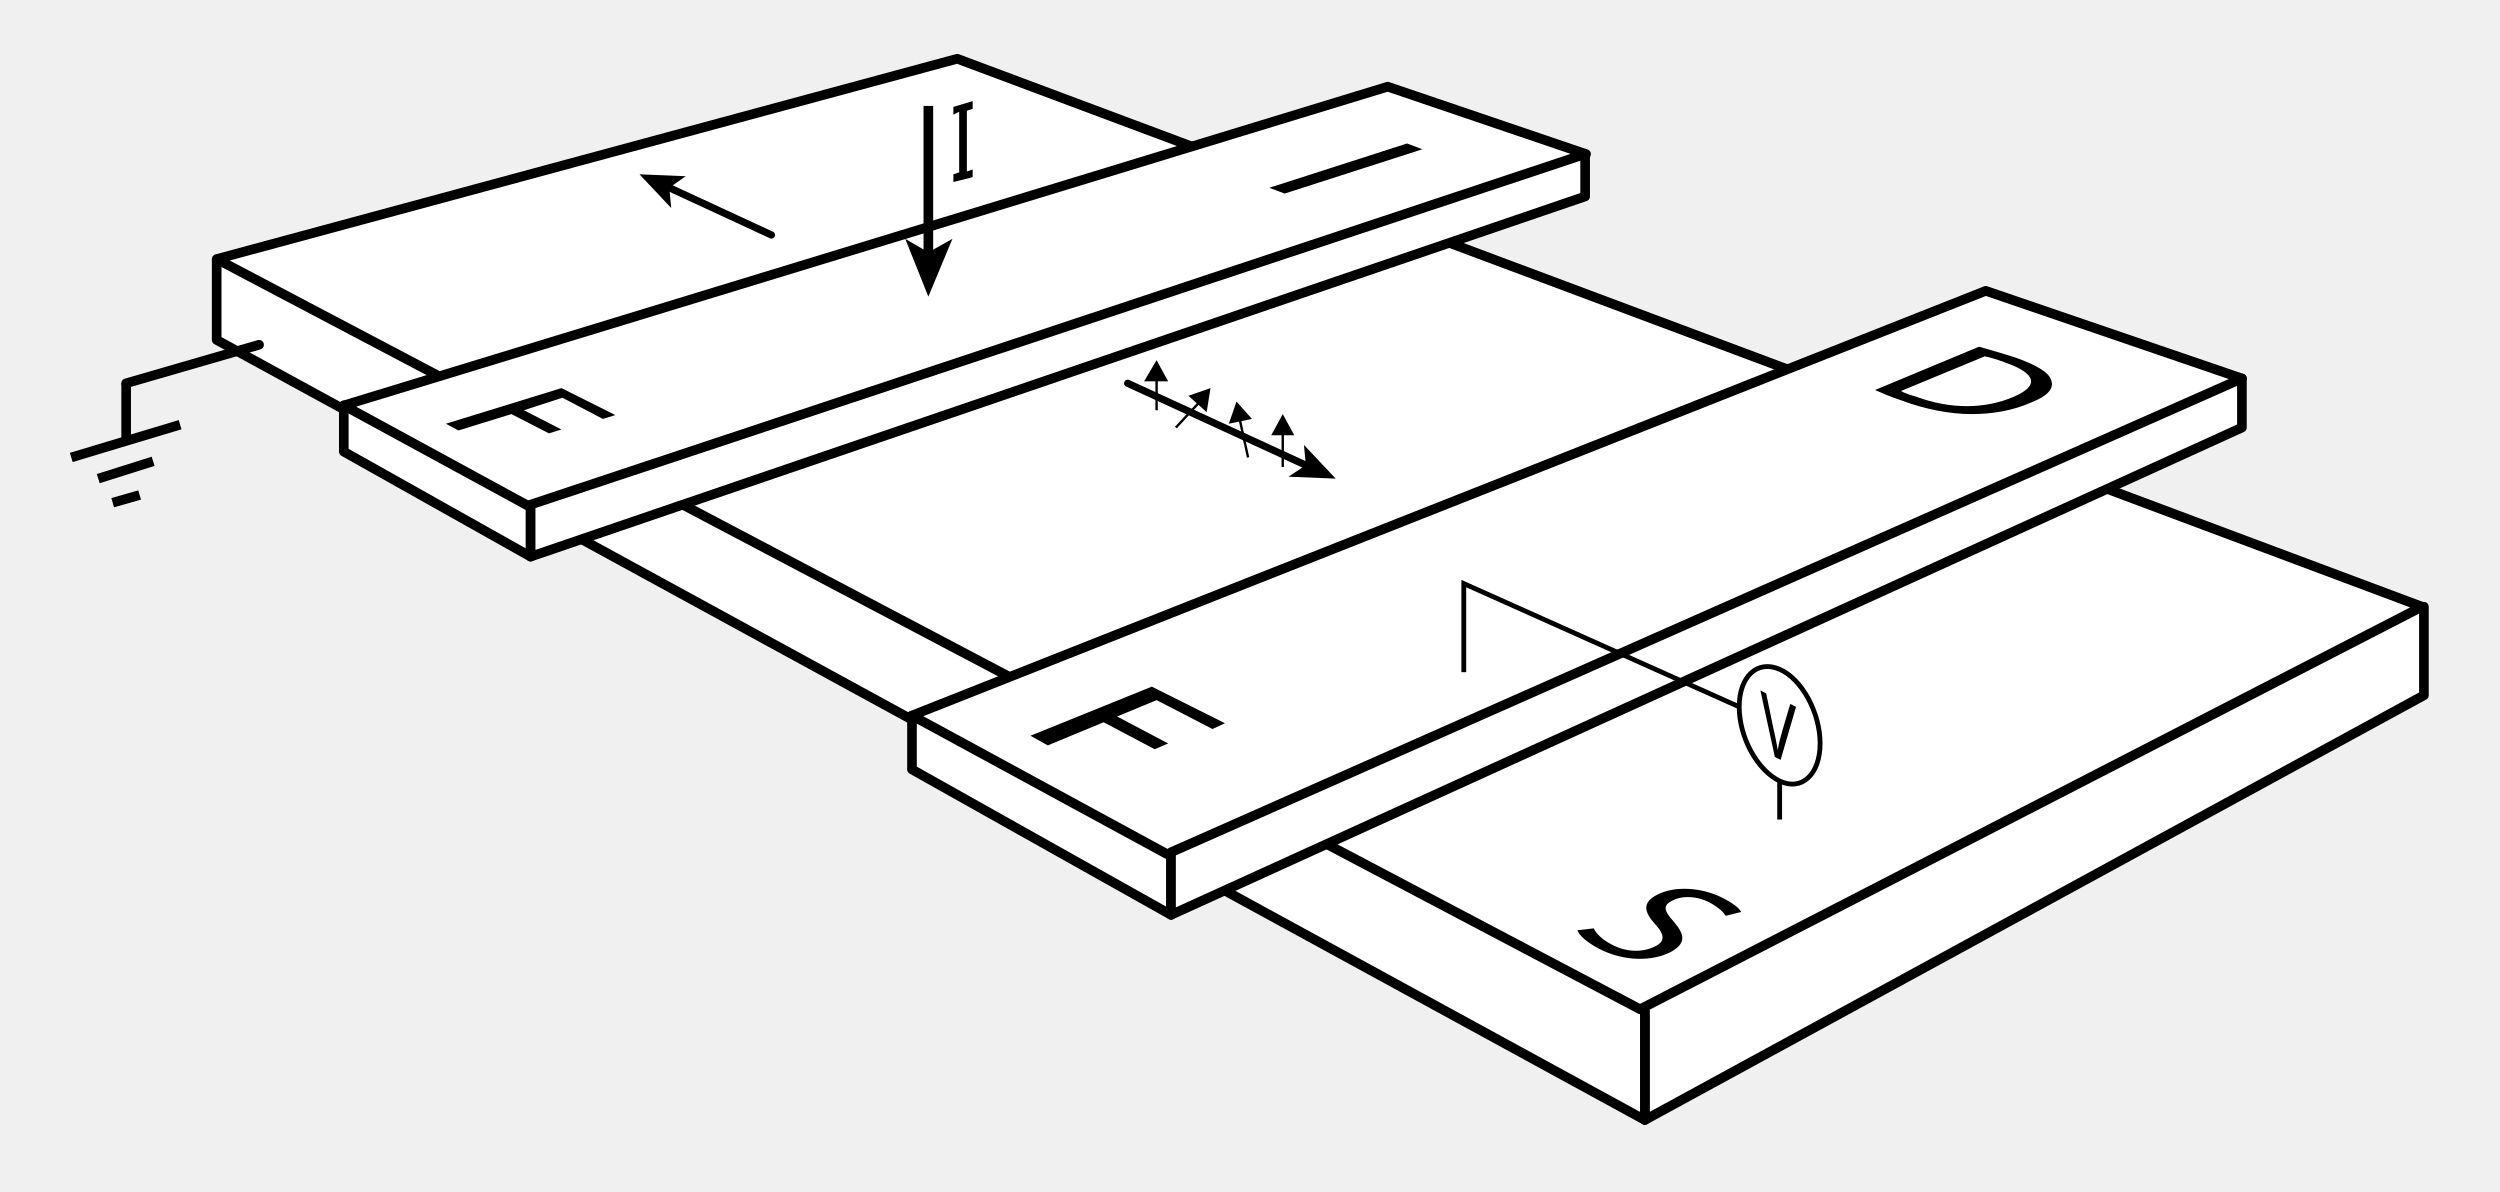
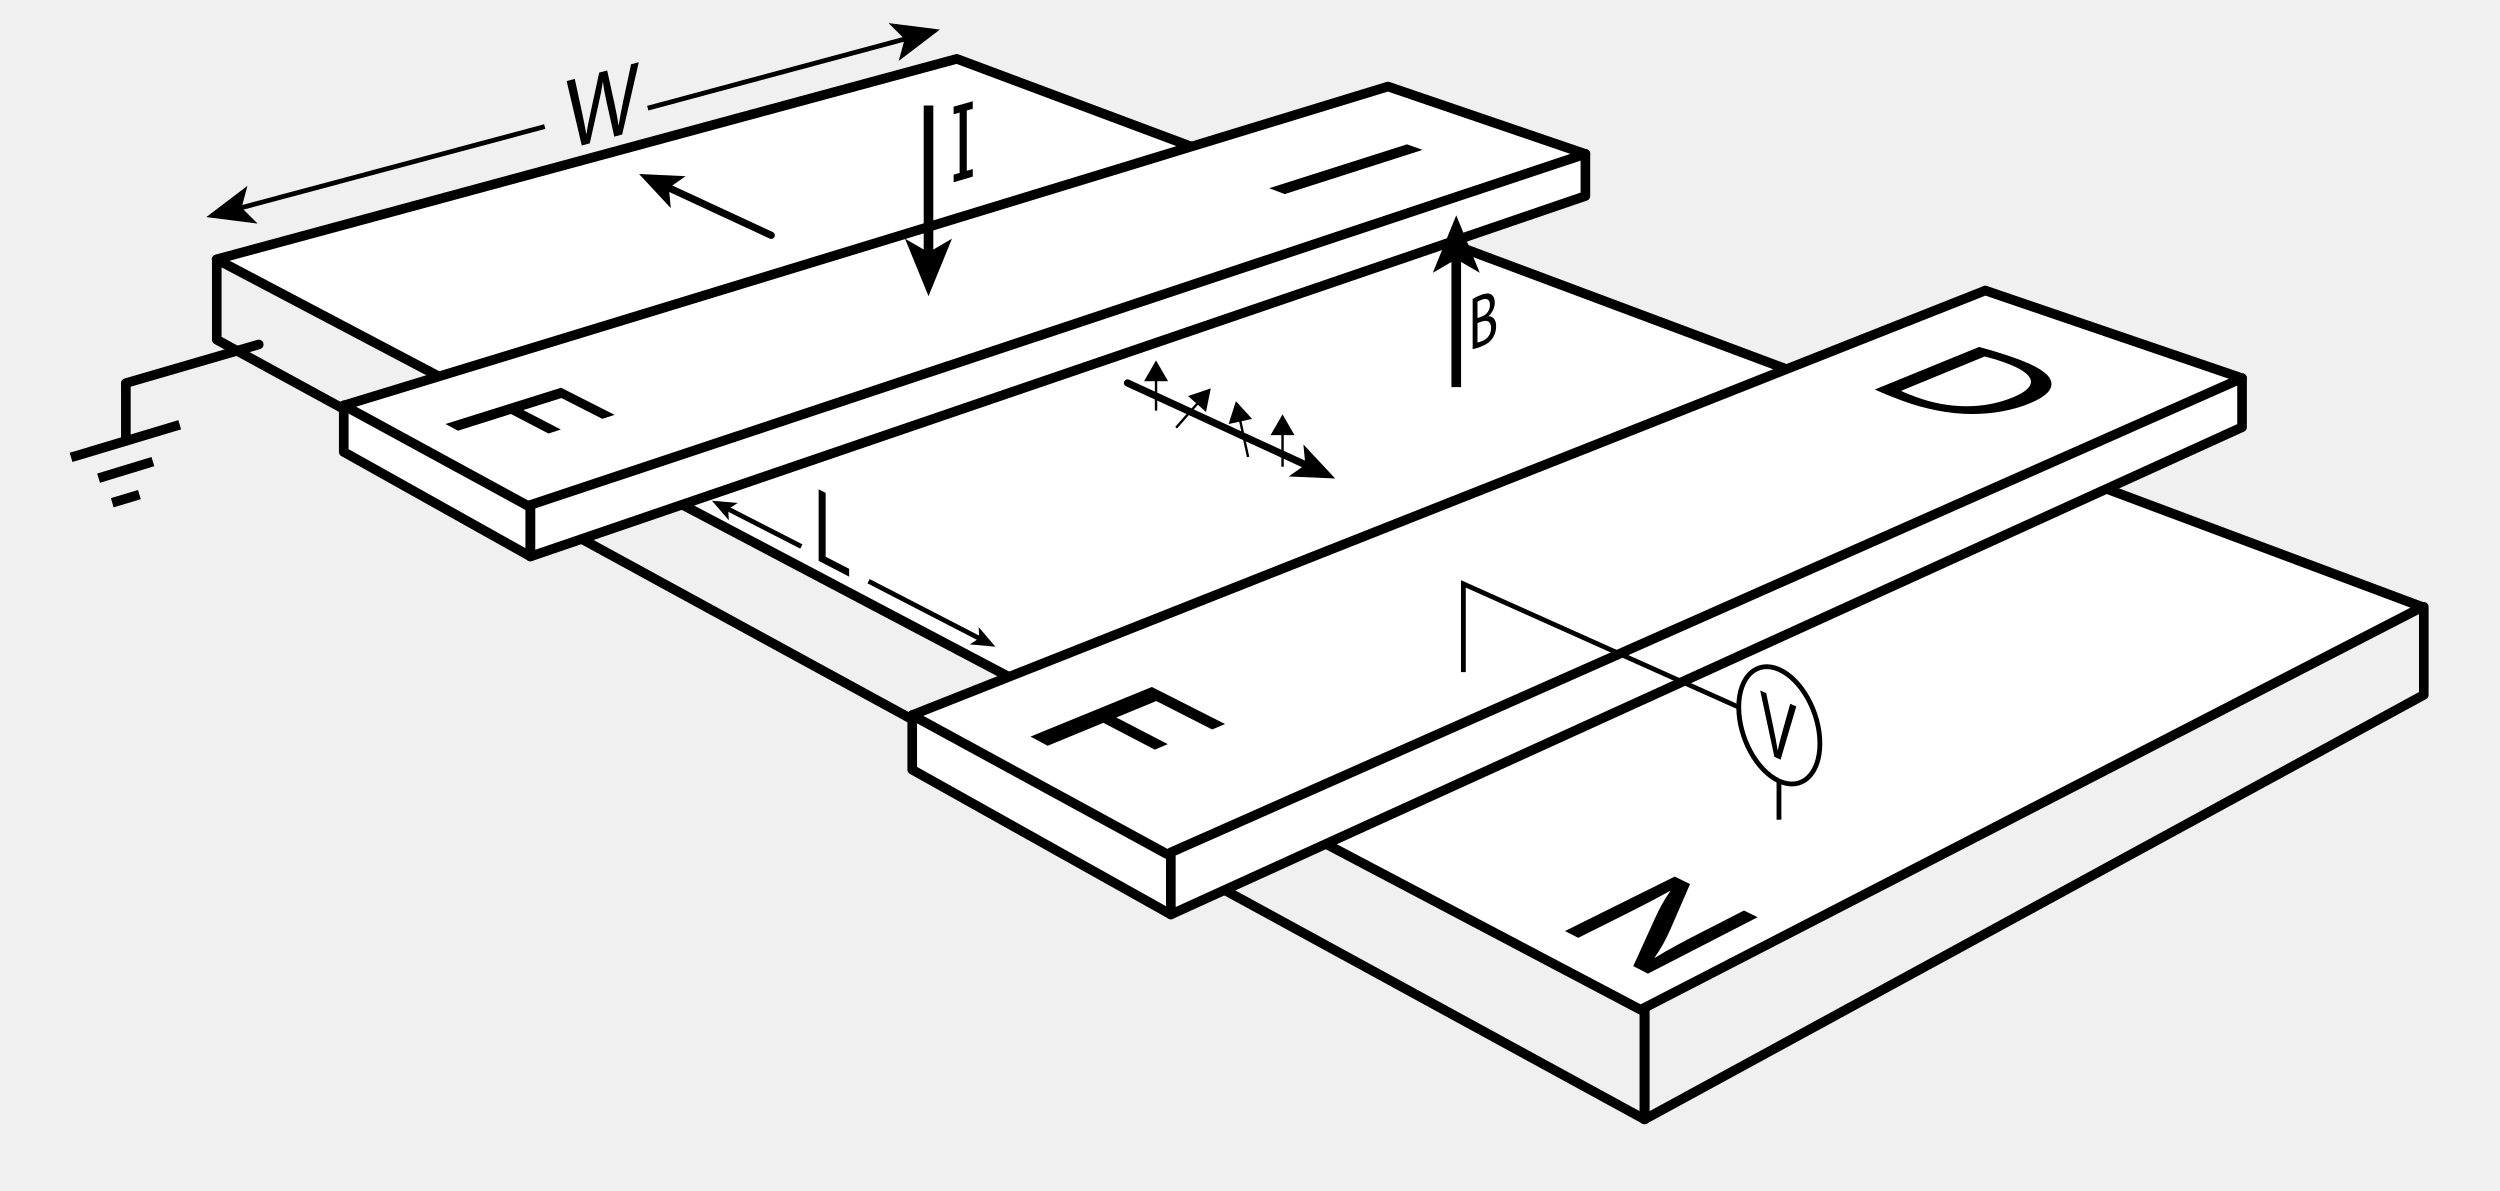
- <svg xmlns="http://www.w3.org/2000/svg" version="1.1" x="0px" y="0px" viewBox="0 0 259.6 123.7" enable-background="new 0 0 259.6 123.7" xml:space="preserve">
+ <svg xmlns="http://www.w3.org/2000/svg" version="1.1" x="0px" y="0px" viewBox="0 0 259.637 123.676" enable-background="new 0 0 259.637 123.676" xml:space="preserve">
  <g id="Semiconductor">
    <g id="Base">
-       <polyline fill="#FFFFFF" stroke="#000000" stroke-linecap="round" stroke-linejoin="round" stroke-miterlimit="10" points="    251.7,63 251.7,72.2 170.8,116.3 170.8,104.7   " />
-       <polyline fill="#FFFFFF" stroke="#000000" stroke-linejoin="round" stroke-miterlimit="10" points="170.8,104.9 170.8,116.3     22.5,35.3 22.5,26.9   " />
-       <polygon fill="#FFFFFF" stroke="#000000" stroke-linecap="round" stroke-linejoin="round" stroke-miterlimit="10" points="    170.3,104.8 22.5,26.9 99.4,6.1 251.5,63   " />
+       <polygon fill="#FFFFFF" stroke="#000000" stroke-linecap="round" stroke-linejoin="round" stroke-miterlimit="10" points="    170.386,104.868 22.492,26.93 99.365,6.113 251.569,63.034   " />
+       <polyline fill="none" stroke="#000000" stroke-linecap="round" stroke-linejoin="round" stroke-miterlimit="10" points="    251.722,63.021 251.722,72.167 170.795,116.251 170.795,104.726   " />
+       <polyline fill="none" stroke="#000000" stroke-linejoin="round" stroke-miterlimit="10" points="170.795,104.905 170.795,116.251     22.512,35.282 22.512,26.862   " />
    </g>
    <g id="Perspective_Text_2_">
      <g>
-         <path d="M165.5,96.4c0.2,0.5,0.9,1.2,1.9,1.7c1.5,0.8,3.2,0.8,4.4,0.2c1.1-0.5,1.1-1.2,0.1-2.3c-1.2-1.3-1.4-2.3,0.2-3.1     c1.7-0.9,4.5-0.8,6.7,0.3c1.2,0.6,1.8,1.1,2,1.5l-1.6,0.4c-0.2-0.3-0.6-0.8-1.7-1.4c-1.6-0.8-3.1-0.6-3.8-0.2     c-1.1,0.5-0.9,1.1,0.1,2.2c1.2,1.4,1.3,2.3-0.4,3.2c-1.8,0.9-4.7,1-7.4-0.4c-1.1-0.6-2-1.3-2.2-1.9L165.5,96.4z" />
+         <path d="M162.53,96.693l11.395-5.658l1.594,0.781l-2.034,4.687c-0.484,1.112-1.024,2.068-1.655,2.953l0.051,0.009     c1.403-0.859,2.763-1.59,4.538-2.498l4.701-2.405l1.416,0.694l-11.393,5.864l-1.52-0.782l2.192-4.827     c0.468-1.034,0.999-2.059,1.645-2.951l-0.067-0.017c-1.334,0.749-2.66,1.445-4.552,2.39l-4.935,2.464L162.53,96.693z" />
+       </g>
+     </g>
+     <g>
+       <g>
+         <line fill="none" stroke="#000000" stroke-width="0.5" stroke-miterlimit="10" x1="75.512" y1="52.808" x2="83.224" y2="56.757" />
+         <g>
+           <polygon points="73.94,52.003 75.691,54.041 75.629,52.867 76.618,52.232     " />
+         </g>
+       </g>
+     </g>
+     <g>
+       <g>
+         <line fill="none" stroke="#000000" stroke-width="0.5" stroke-miterlimit="10" x1="101.81" y1="66.354" x2="90.204" y2="60.361" />
+         <g>
+           <polygon points="103.378,67.163 101.634,65.119 101.692,66.293 100.702,66.925     " />
+         </g>
+       </g>
+     </g>
+     <g id="Perspective_Text_9_">
+       <g>
+         <path d="M60.419,15.113l-1.572-6.696l0.847-0.221l0.735,3.404c0.183,0.836,0.348,1.677,0.459,2.332l0.018-0.005     c0.101-0.732,0.293-1.626,0.503-2.599l0.821-3.793l0.829-0.216l0.744,3.391c0.173,0.792,0.336,1.587,0.426,2.306l0.018-0.005     c0.127-0.809,0.299-1.64,0.488-2.57l0.804-3.768l0.801-0.209l-1.722,7.503l-0.823,0.224l-0.772-3.473     c-0.191-0.852-0.318-1.511-0.4-2.205l-0.019,0.005c-0.109,0.733-0.246,1.462-0.474,2.438l-0.876,3.928L60.419,15.113z" />
+       </g>
+     </g>
+     <g>
+       <g>
+         <line fill="none" stroke="#000000" stroke-width="0.5" stroke-miterlimit="10" x1="24.833" y1="21.632" x2="56.572" y2="13.144" />
+         <g>
+           <polygon points="21.422,22.544 26.753,23.223 25.087,21.563 25.703,19.296     " />
+         </g>
+       </g>
+     </g>
+     <g>
+       <g>
+         <line fill="none" stroke="#000000" stroke-width="0.5" stroke-miterlimit="10" x1="94.204" y1="3.988" x2="67.273" y2="11.234" />
+         <g>
+           <polygon points="97.613,3.071 92.281,2.4 93.949,4.057 93.337,6.326     " />
+         </g>
      </g>
    </g>
  </g>
  <g id="Ferromagnetics">
    <g id="Injector">
      <g>
-         <polyline fill="#FFFFFF" stroke="#000000" stroke-linecap="round" stroke-linejoin="round" stroke-miterlimit="10" points="     55.1,52.7 55.1,57.8 35.7,46.9 35.7,42.1    " />
-         <polyline fill="#FFFFFF" stroke="#000000" stroke-linecap="round" stroke-linejoin="round" stroke-miterlimit="10" points="     164.7,16 144.1,9 35.7,42.1 54.8,52.5    " />
-         <polygon fill="#FFFFFF" stroke="#000000" stroke-linecap="round" stroke-linejoin="round" stroke-miterlimit="10" points="     164.6,16 55.1,52.4 55.1,57.8 164.6,20.4    " />
+         <polyline fill="#FFFFFF" stroke="#000000" stroke-linecap="round" stroke-linejoin="round" stroke-miterlimit="10" points="     55.092,52.686 55.092,57.792 35.7,46.938 35.7,42.109    " />
+         <polyline fill="#FFFFFF" stroke="#000000" stroke-linecap="round" stroke-linejoin="round" stroke-miterlimit="10" points="     164.65,15.988 144.146,8.987 35.7,42.109 54.821,52.53    " />
+         <polygon fill="#FFFFFF" stroke="#000000" stroke-linecap="round" stroke-linejoin="round" stroke-miterlimit="10" points="     164.65,15.988 55.092,52.438 55.092,57.792 164.65,20.357    " />
      </g>
      <g id="Perspective_Text_3_">
        <g>
-           <path d="M131.8,19.5l14.3-4.6l1.6,0.6l-14.3,4.6L131.8,19.5z" />
+           <path d="M131.805,19.549l14.312-4.559l1.626,0.574l-14.319,4.592L131.805,19.549z" />
        </g>
      </g>
      <g id="Perspective_Text">
        <g>
-           <path d="M58.3,40.3l5.6,2.8l-1.3,0.4l-4.2-2.2l-4,1.3l3.9,2L57,45l-3.9-2l-5.5,1.7L46.3,44L58.3,40.3z" />
+           <path d="M58.265,40.267l5.567,2.819l-1.285,0.413l-4.242-2.161l-3.96,1.25l3.9,2.021l-1.29,0.414l-3.895-2.03l-5.502,1.737      l-1.302-0.695L58.265,40.267z" />
        </g>
      </g>
    </g>
    <g id="Detector">
      <g>
-         <polyline fill="#FFFFFF" stroke="#000000" stroke-linecap="round" stroke-linejoin="round" stroke-miterlimit="10" points="     121.6,88.9 121.6,95 94.7,79.9 94.7,74.3    " />
-         <polyline fill="#FFFFFF" stroke="#000000" stroke-linecap="round" stroke-linejoin="round" stroke-miterlimit="10" points="     232.8,39.3 206.2,30.2 94.7,74.3 121.2,88.7    " />
-         <polygon fill="#FFFFFF" stroke="#000000" stroke-linecap="round" stroke-linejoin="round" stroke-miterlimit="10" points="     232.8,39.3 121.6,88.5 121.6,95 232.8,44.4    " />
+         <polyline fill="#FFFFFF" stroke="#000000" stroke-linecap="round" stroke-linejoin="round" stroke-miterlimit="10" points="     121.599,88.931 121.599,94.971 94.739,79.938 94.739,74.285    " />
+         <polyline fill="#FFFFFF" stroke="#000000" stroke-linecap="round" stroke-linejoin="round" stroke-miterlimit="10" points="     232.847,39.277 206.181,30.171 94.719,74.272 121.198,88.703    " />
+         <polygon fill="#FFFFFF" stroke="#000000" stroke-linecap="round" stroke-linejoin="round" stroke-miterlimit="10" points="     232.847,39.277 121.599,88.525 121.599,94.971 232.847,44.368    " />
      </g>
      <g id="Perspective_Text_4_">
        <g>
-           <path d="M205.5,36c1.1,0.3,2.4,0.7,3.7,1.1c2.3,0.8,3.6,1.6,3.8,2.4c0.3,0.8-0.3,1.6-2.1,2.3c-1.8,0.8-3.9,1.2-6.2,1.2      c-2.2,0-4.8-0.5-7.2-1.4c-1.2-0.4-2.1-0.8-2.8-1.1L205.5,36z M197.4,40.6c0.3,0.2,0.9,0.4,1.6,0.6c3.5,1.3,7.1,1.3,10.1,0      c2.6-1.1,2.5-2.4-1-3.6c-0.8-0.3-1.5-0.5-2-0.6L197.4,40.6z" />
+           <path d="M205.529,36.035c1.106,0.293,2.369,0.666,3.654,1.12c2.344,0.827,3.565,1.615,3.809,2.383      c0.265,0.781-0.318,1.555-2.083,2.307c-1.795,0.766-3.928,1.158-6.16,1.151c-2.248,0-4.786-0.49-7.246-1.4      c-1.156-0.428-2.072-0.805-2.802-1.141L205.529,36.035z M197.431,40.592c0.343,0.178,0.923,0.404,1.558,0.638      c3.504,1.29,7.148,1.269,10.129,0.007c2.591-1.082,2.499-2.373-0.961-3.6c-0.839-0.298-1.536-0.495-2.043-0.614L197.431,40.592z      " />
        </g>
      </g>
      <g id="Perspective_Text_1_">
        <g>
-           <path d="M119.6,71.3l7.6,3.8l-1.3,0.6l-5.8-3l-4.1,1.7l5.3,2.8l-1.4,0.6l-5.3-2.8l-5.8,2.4l-1.8-1L119.6,71.3z" />
+           <path d="M119.624,71.344l7.601,3.85l-1.341,0.566l-5.8-2.954l-4.148,1.708l5.343,2.77l-1.351,0.569l-5.34-2.784l-5.783,2.382      l-1.786-0.954L119.624,71.344z" />
        </g>
      </g>
    </g>
  </g>
  <g id="Current">
    <g>
      <g>
-         <line fill="none" stroke="#000000" stroke-miterlimit="10" x1="96.4" y1="11" x2="96.4" y2="26.5" />
+         <line fill="none" stroke="#000000" stroke-miterlimit="10" x1="96.43" y1="10.959" x2="96.43" y2="26.522" />
        <g>
-           <polygon points="96.4,30.8 94,24.8 96.4,26.2 98.9,24.8     " />
+           <polygon points="96.43,30.759 93.99,24.789 96.43,26.206 98.868,24.789     " />
+         </g>
+       </g>
+     </g>
+     <g>
+       <g>
+         <line fill="none" stroke="#000000" stroke-miterlimit="10" x1="151.239" y1="40.204" x2="151.239" y2="26.599" />
+         <g>
+           <polygon points="151.239,22.362 153.679,28.332 151.239,26.915 148.801,28.332     " />
        </g>
      </g>
    </g>
    <g id="Spins">
      <g>
        <g>
-           <line fill="none" stroke="#000000" stroke-width="0.25" stroke-miterlimit="10" x1="120.1" y1="42.6" x2="120.1" y2="39.2" />
+           <line fill="none" stroke="#000000" stroke-width="0.25" stroke-miterlimit="10" x1="120.06" y1="42.644" x2="120.06" y2="39.221" />
          <g>
-             <polygon points="121.3,39.6 120.1,37.4 118.8,39.6      " />
+             <polygon points="121.307,39.586 120.06,37.427 118.813,39.586      " />
          </g>
        </g>
      </g>
      <g>
        <g>
-           <line fill="none" stroke="#000000" stroke-width="0.25" stroke-miterlimit="10" x1="133.2" y1="48.5" x2="133.2" y2="44.8" />
+           <line fill="none" stroke="#000000" stroke-width="0.25" stroke-miterlimit="10" x1="133.198" y1="48.475" x2="133.198" y2="44.829" />
          <g>
-             <polygon points="134.4,45.2 133.2,43 132,45.2      " />
+             <polygon points="134.444,45.194 133.198,43.035 131.951,45.194      " />
          </g>
        </g>
      </g>
      <g>
        <g>
-           <line fill="none" stroke="#000000" stroke-width="0.25" stroke-miterlimit="10" x1="122.1" y1="44.4" x2="124.6" y2="41.7" />
+           <line fill="none" stroke="#000000" stroke-width="0.25" stroke-miterlimit="10" x1="122.144" y1="44.416" x2="124.558" y2="41.681" />
          <g>
-             <polygon points="125.3,42.8 125.7,40.3 123.4,41.1      " />
+             <polygon points="125.25,42.779 125.745,40.336 123.381,41.13      " />
          </g>
        </g>
      </g>
      <g>
        <g>
-           <line fill="none" stroke="#000000" stroke-width="0.25" stroke-miterlimit="10" x1="129.6" y1="47.5" x2="128.7" y2="43.4" />
+           <line fill="none" stroke="#000000" stroke-width="0.25" stroke-miterlimit="10" x1="129.62" y1="47.457" x2="128.739" y2="43.415" />
          <g>
-             <polygon points="130,43.5 128.4,41.7 127.6,44      " />
+             <polygon points="130.034,43.506 128.356,41.662 127.598,44.037      " />
          </g>
        </g>
      </g>
    </g>
    <g>
      <g>
-         <line fill="none" stroke="#000000" stroke-width="0.75" stroke-linecap="round" stroke-linejoin="round" x1="117.1" y1="39.8" x2="135.8" y2="48.4" />
+         <line fill="none" stroke="#000000" stroke-width="0.75" stroke-linecap="round" stroke-linejoin="round" x1="117.097" y1="39.771" x2="135.78" y2="48.366" />
        <g>
-           <polygon points="138.7,49.7 133.8,49.5 135.6,48.3 135.4,46.2     " />
+           <polygon points="138.667,49.694 133.835,49.484 135.564,48.267 135.364,46.161     " />
        </g>
      </g>
    </g>
    <g>
      <g>
-         <line fill="none" stroke="#000000" stroke-width="0.75" stroke-linecap="round" stroke-linejoin="round" x1="69.3" y1="19.4" x2="80.1" y2="24.4" />
+         <line fill="none" stroke="#000000" stroke-width="0.75" stroke-linecap="round" stroke-linejoin="round" x1="69.254" y1="19.411" x2="80.092" y2="24.437" />
        <g>
-           <polygon points="66.4,18.1 69.7,21.6 69.5,19.5 71.2,18.3     " />
+           <polygon points="66.371,18.074 69.663,21.617 69.469,19.511 71.202,18.298     " />
        </g>
+       </g>
+     </g>
+     <g id="Perspective_Text_7_">
+       <g>
+         <path d="M152.943,31.044c0.219-0.141,0.565-0.311,0.915-0.435c0.499-0.177,0.82-0.173,1.061,0.007     c0.2,0.132,0.32,0.402,0.32,0.817c0,0.509-0.246,1.043-0.652,1.393v0.016c0.366-0.006,0.795,0.254,0.795,1.036     c0,0.454-0.131,0.846-0.326,1.175c-0.269,0.435-0.704,0.751-1.336,0.982c-0.345,0.126-0.61,0.192-0.777,0.222V31.044z      M153.445,33.033l0.454-0.163c0.528-0.19,0.837-0.677,0.837-1.186c0-0.619-0.344-0.739-0.849-0.559     c-0.23,0.082-0.362,0.152-0.443,0.205V33.033z M153.445,35.57c0.098-0.012,0.242-0.057,0.42-0.122     c0.516-0.188,0.992-0.62,0.992-1.387c0-0.72-0.452-0.855-0.998-0.659l-0.414,0.149V35.57z" />
+       </g>
+     </g>
+     <line fill="none" x1="66.371" y1="41.662" x2="93.822" y2="52.53" />
+     <g id="Perspective_Text_8_">
+       <g>
+         <path d="M85.017,50.819l0.731,0.365v6.635l2.439,1.258v0.811l-3.169-1.641V50.819z" />
      </g>
    </g>
  </g>
  <g id="Circuit_Elements">
    <g>
-       <line fill="none" stroke="#000000" stroke-linecap="round" stroke-linejoin="round" stroke-miterlimit="10" x1="26.9" y1="35.8" x2="13.1" y2="39.8" />
-       <line fill="none" stroke="#000000" stroke-linejoin="round" stroke-miterlimit="10" x1="13.1" y1="39.8" x2="13.1" y2="45.8" />
-       <line fill="none" stroke="#000000" stroke-linejoin="round" stroke-miterlimit="10" x1="7.4" y1="47.5" x2="18.7" y2="44.1" />
-       <line fill="none" stroke="#000000" stroke-linejoin="round" stroke-miterlimit="10" x1="10.2" y1="49.7" x2="15.9" y2="47.9" />
-       <line fill="none" stroke="#000000" stroke-linejoin="round" stroke-miterlimit="10" x1="11.7" y1="52.2" x2="14.5" y2="51.4" />
+       <line fill="none" stroke="#000000" stroke-linecap="round" stroke-linejoin="round" stroke-miterlimit="10" x1="26.869" y1="35.773" x2="13.07" y2="39.788" />
+       <line fill="none" stroke="#000000" stroke-linejoin="round" stroke-miterlimit="10" x1="13.07" y1="39.788" x2="13.07" y2="45.792" />
+       <line fill="none" stroke="#000000" stroke-linejoin="round" stroke-miterlimit="10" x1="7.378" y1="47.502" x2="18.663" y2="44.112" />
+       <line fill="none" stroke="#000000" stroke-linejoin="round" stroke-miterlimit="10" x1="10.237" y1="49.659" x2="15.879" y2="47.938" />
+       <line fill="none" stroke="#000000" stroke-linejoin="round" stroke-miterlimit="10" x1="11.657" y1="52.211" x2="14.478" y2="51.364" />
    </g>
    <g>
-       <path fill="none" stroke="#000000" stroke-width="0.5" stroke-miterlimit="10" d="M189,77.2c0,3.2-1.9,5-4.2,3.9    c-2.3-1.1-4.2-4.5-4.2-7.7c0-3.2,1.9-4.9,4.2-3.9C187.1,70.5,189,74,189,77.2z" />
-       <polyline fill="none" stroke="#000000" stroke-width="0.5" stroke-miterlimit="10" points="180.6,73.4 152,60.6 152,69.8   " />
-       <line fill="none" stroke="#000000" stroke-width="0.5" stroke-miterlimit="10" x1="184.8" y1="81.1" x2="184.8" y2="85.1" />
+       <path fill="none" stroke="#000000" stroke-width="0.5" stroke-miterlimit="10" d="M189.004,77.217    c0,3.226-1.911,4.962-4.249,3.889c-2.316-1.064-4.178-4.49-4.178-7.662c0-3.171,1.861-4.93,4.178-3.921    C187.093,70.543,189.004,73.99,189.004,77.217z" />
+       <polyline fill="none" stroke="#000000" stroke-width="0.5" stroke-miterlimit="10" points="180.578,73.443 151.979,60.639     151.979,69.807   " />
+       <line fill="none" stroke="#000000" stroke-width="0.5" stroke-miterlimit="10" x1="184.755" y1="81.105" x2="184.755" y2="85.133" />
    </g>
    <g id="Perspective_Text_5_">
      <g>
-         <path d="M184.3,78.6l-1.5-6.9l0.6,0.3l0.7,3.4c0.2,0.9,0.4,1.8,0.5,2.5l0,0c0.1-0.7,0.3-1.4,0.5-2.1l0.8-2.7l0.6,0.3l-1.6,5.5     L184.3,78.6z" />
+         <path d="M184.278,78.599l-1.475-6.888l0.629,0.278l0.704,3.382c0.195,0.928,0.363,1.763,0.484,2.549l0.014,0.006     c0.128-0.664,0.317-1.367,0.519-2.09l0.77-2.746l0.63,0.279l-1.63,5.523L184.278,78.599z" />
      </g>
    </g>
    <g id="Perspective_Text_6_">
      <g>
-         <path d="M99,18.9v-0.8l0.6-0.2v-6.3L99,11.9v-0.8l2-0.6v0.8l-0.6,0.2v6.3l0.6-0.2v0.8L99,18.9z" />
+         <path d="M99.038,18.932v-0.789l0.623-0.185v-6.27l-0.623,0.178v-0.789l1.988-0.565v0.786l-0.62,0.177v6.262l0.62-0.184v0.786     L99.038,18.932z" />
      </g>
    </g>
  </g>
</svg>
